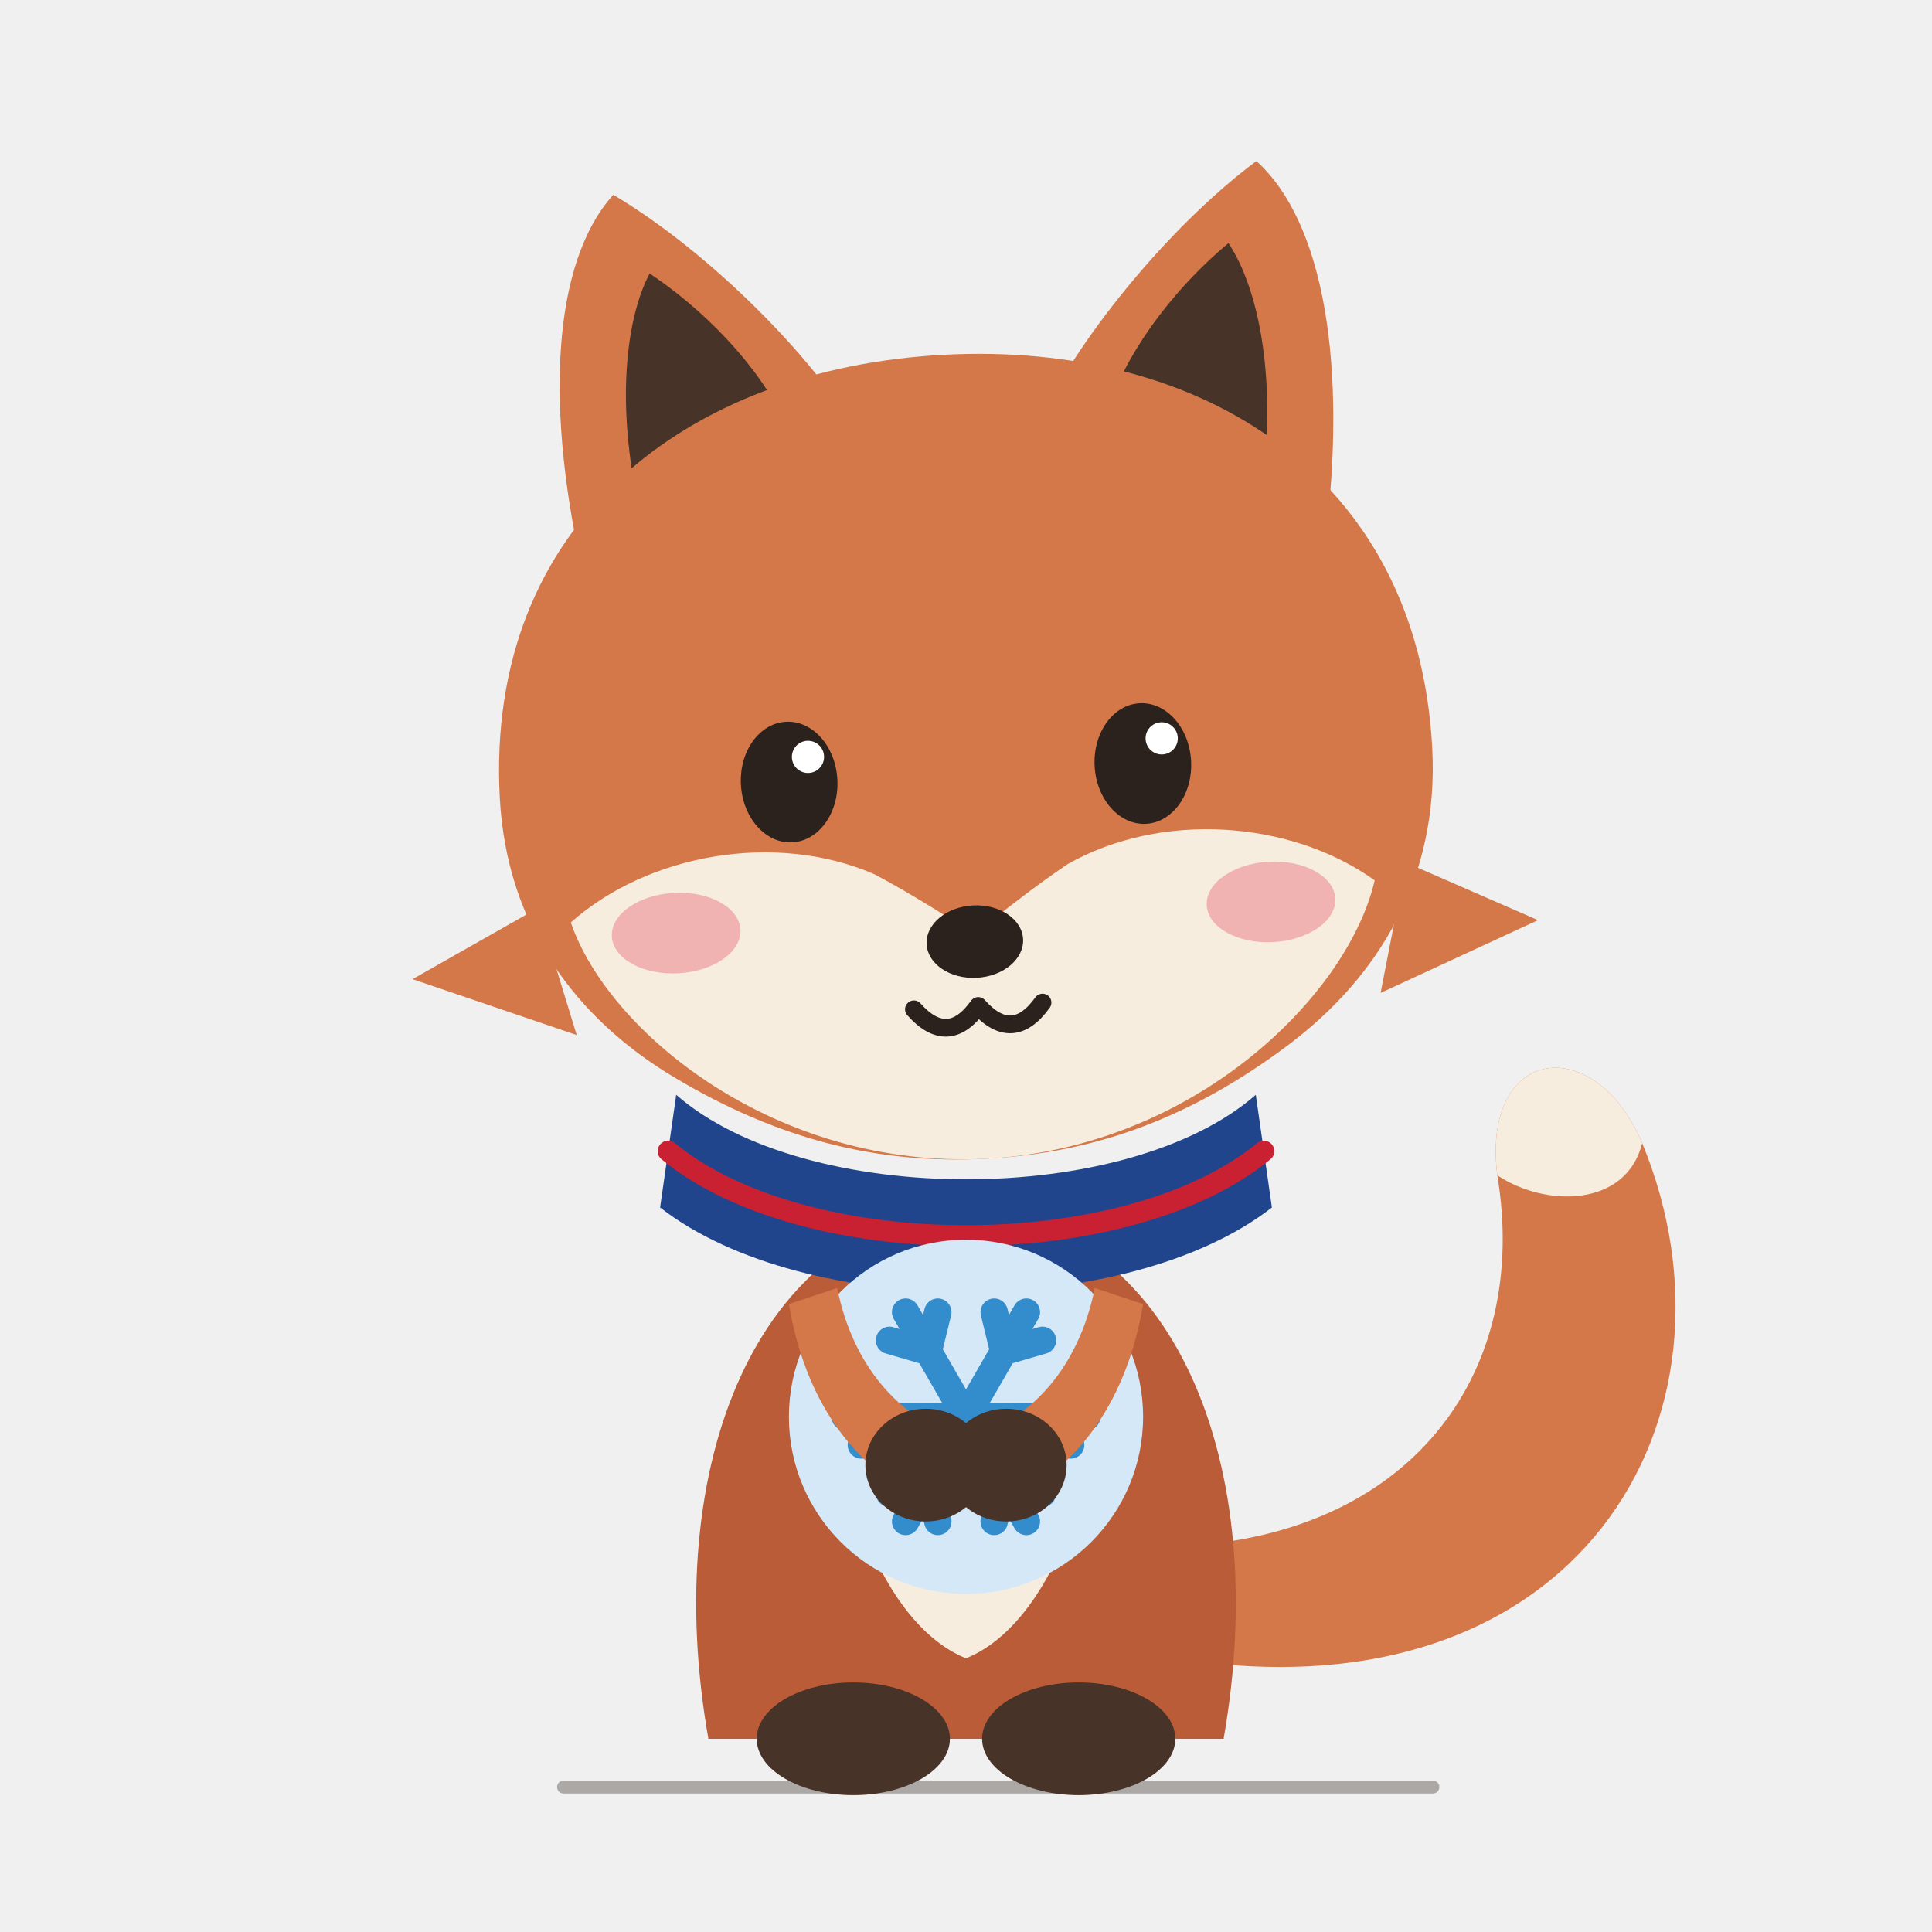
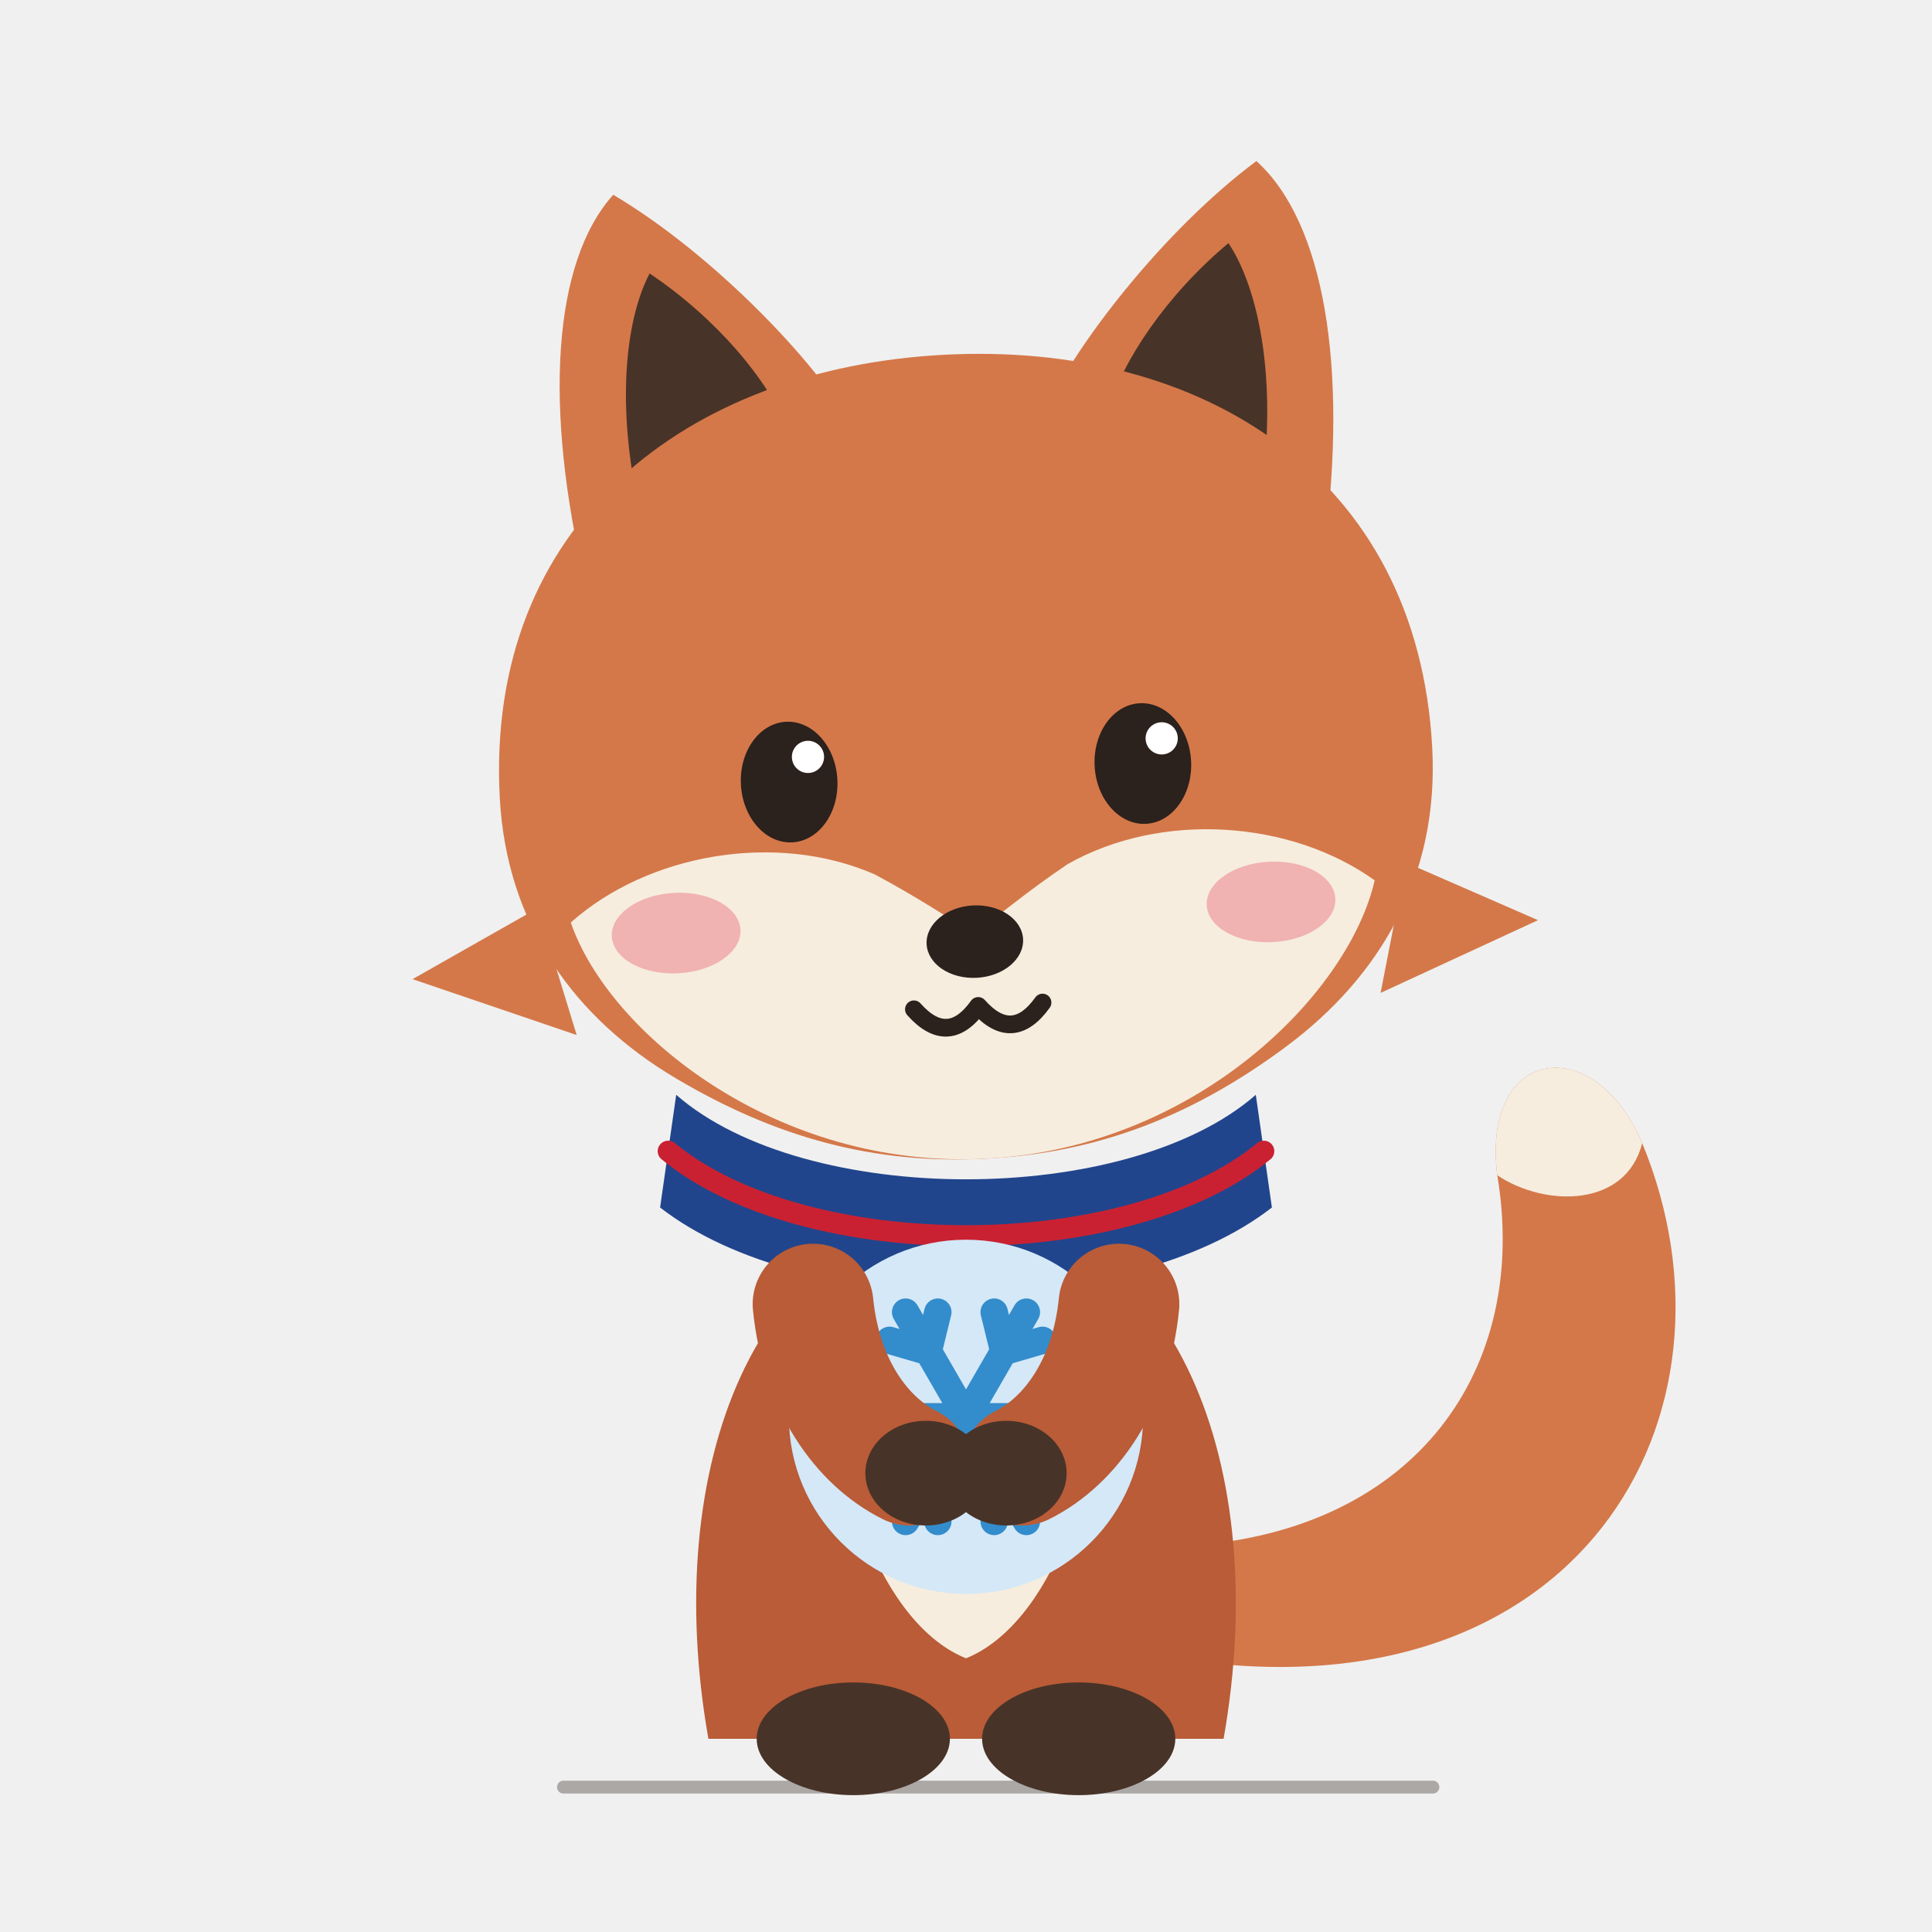
<svg xmlns="http://www.w3.org/2000/svg" viewBox="0 0 240 240">
  <path d="M70 222 H178" stroke="hsl(20 20% 14%)" stroke-width="1.6" stroke-linecap="round" opacity="0.35" />
  <g transform="translate(0 0)">
    <path d="M146 206 C196 214 218 176 204 142 C198 128 184 130 186 146 C190 170 176 190 148 192 Z" fill="hsl(20 62% 56%)" />
    <path d="M204 142 C198 128 184 130 186 146 C192 150 202 150 204 142 Z" fill="hsl(36 55% 92%)" />
    <path d="M88 216 C82 182 94 152 120 150 C146 152 158 182 152 216 Z" fill="hsl(17 54% 47%)" />
    <path d="M104 162 C112 156 128 156 136 162 C138 184 130 202 120 206 C110 202 102 184 104 162 Z" fill="hsl(36 55% 92%)" />
    <path d="M126 156 L138 186 L126 190 L118 158 Z" fill="hsl(220 62% 34%)" />
    <path d="M129 180 L137 178" fill="none" stroke="hsl(354 72% 46%)" stroke-width="2.6" stroke-linecap="round" stroke-linejoin="round" />
    <path d="M94 216a12 7 0 1 0 24 0a12 7 0 1 0 -24 0Z" fill="hsl(20 28% 22%)" />
    <path d="M122 216a12 7 0 1 0 24 0a12 7 0 1 0 -24 0Z" fill="hsl(20 28% 22%)" />
    <g transform="rotate(-3 120 96)">
      <path d="M74 70 C70 48 72 30 80 22 C92 30 104 44 108 52 Z" fill="hsl(20 62% 56%)" />
      <path d="M166 70 C170 48 168 30 160 22 C148 30 136 44 132 52 Z" fill="hsl(20 62% 56%)" />
      <path d="M81 60 C79 47 81 37 84 32 C92 38 98 46 100 52 Z" fill="hsl(20 28% 22%)" />
      <path d="M159 60 C161 47 159 37 156 32 C148 38 142 46 140 52 Z" fill="hsl(20 28% 22%)" />
      <path d="M66 110 L50 118 L70 126 Z" fill="hsl(20 62% 56%)" />
      <path d="M174 110 L190 118 L170 126 Z" fill="hsl(20 62% 56%)" />
      <path d="M62 96 C62 62 88 44 120 44 C152 44 178 62 178 96 C178 112 170 124 158 132 C146 140 134 144 120 144 C106 144 94 140 82 132 C70 124 62 112 62 96 Z" fill="hsl(20 62% 56%)" />
      <path d="M70 112 C80 104 96 102 108 108 C113 111 117 114 120 116 C123 114 127 111 132 108 C144 102 160 104 170 112 C166 126 146 144 120 144 C94 144 74 126 70 112 Z" fill="hsl(36 55% 92%)" />
      <path d="M92 96a6 7.5 0 1 0 12 0a6 7.5 0 1 0 -12 0Z" fill="hsl(20 20% 14%)" />
      <path d="M136 96a6 7.5 0 1 0 12 0a6 7.5 0 1 0 -12 0Z" fill="hsl(20 20% 14%)" />
      <path d="M98.5 93a2 2 0 1 0 4 0a2 2 0 1 0 -4 0Z" fill="#fff" />
      <path d="M142.5 93a2 2 0 1 0 4 0a2 2 0 1 0 -4 0Z" fill="#fff" />
      <path d="M75 114a8 5 0 1 0 16 0a8 5 0 1 0 -16 0Z" fill="hsl(354 75% 72%)" opacity="0.55" />
      <path d="M149 114a8 5 0 1 0 16 0a8 5 0 1 0 -16 0Z" fill="hsl(354 75% 72%)" opacity="0.55" />
      <path d="M114 117a6 4.5 0 1 0 12 0a6 4.5 0 1 0 -12 0Z" fill="hsl(20 20% 14%)" />
      <path d="M112 125 q4 5 8 0 q4 5 8 0" fill="none" stroke="hsl(20 20% 14%)" stroke-width="2.2" stroke-linecap="round" stroke-linejoin="round" />
    </g>
    <path d="M84 136 C100 150 140 150 156 136 L158 150 C140 164 100 164 82 150 Z" fill="hsl(220 62% 34%)" />
    <path d="M83 143 C100 157 140 157 157 143" fill="none" stroke="hsl(354 72% 46%)" stroke-width="2.6" stroke-linecap="round" stroke-linejoin="round" />
    <path d="M98 176a22 22 0 1 0 44 0a22 22 0 1 0 -44 0Z" fill="hsl(205 70% 90%)" />
    <path d="M105.0 176.0L135.0 176.0M112.5 163.0L127.5 189.0M127.5 163.0L112.5 189.0M129.3 176.0L133.0 172.5M129.3 176.0L133.0 179.5M124.7 184.1L129.5 185.5M124.7 184.1L123.5 189.0M115.3 184.1L116.5 189.0M115.3 184.1L110.5 185.5M110.7 176.0L107.0 179.5M110.7 176.0L107.0 172.5M115.3 167.9L110.5 166.5M115.3 167.9L116.5 163.0M124.7 167.9L123.5 163.0M124.7 167.9L129.5 166.5" fill="none" stroke="hsl(205 60% 50%)" stroke-width="3.4" stroke-linecap="round" stroke-linejoin="round" />
    <path d="M117.4 176a2.6 2.6 0 1 0 5.2 0a2.6 2.6 0 1 0 -5.2 0Z" fill="hsl(205 60% 50%)" />
    <g transform="translate(0 0)">
-       <path d="M98 162 C100 174 106 182 114 186 L118 178 C112 176 106 170 104 160 Z" fill="hsl(20 62% 56%)" />
-       <path d="M107.5 182a7.5 7 0 1 0 15 0a7.5 7 0 1 0 -15 0Z" fill="hsl(20 28% 22%)" />
-       <path d="M142 162 C140 174 134 182 126 186 L122 178 C128 176 134 170 136 160 Z" fill="hsl(20 62% 56%)" />
-       <path d="M117.5 182a7.5 7 0 1 0 15 0a7.5 7 0 1 0 -15 0Z" fill="hsl(20 28% 22%)" />
+       <path d="M101 162 C102 172 107 179 113 182" fill="none" stroke="hsl(17 54% 47%)" stroke-width="15" stroke-linecap="round" />
+       <path d="M107.5 183a7.5 6.5 0 1 0 15 0a7.5 6.5 0 1 0 -15 0Z" fill="hsl(20 28% 22%)" />
+       <path d="M139 162 C138 172 133 179 127 182" fill="none" stroke="hsl(17 54% 47%)" stroke-width="15" stroke-linecap="round" />
+       <path d="M117.5 183a7.5 6.5 0 1 0 15 0a7.5 6.5 0 1 0 -15 0Z" fill="hsl(20 28% 22%)" />
    </g>
  </g>
</svg>
